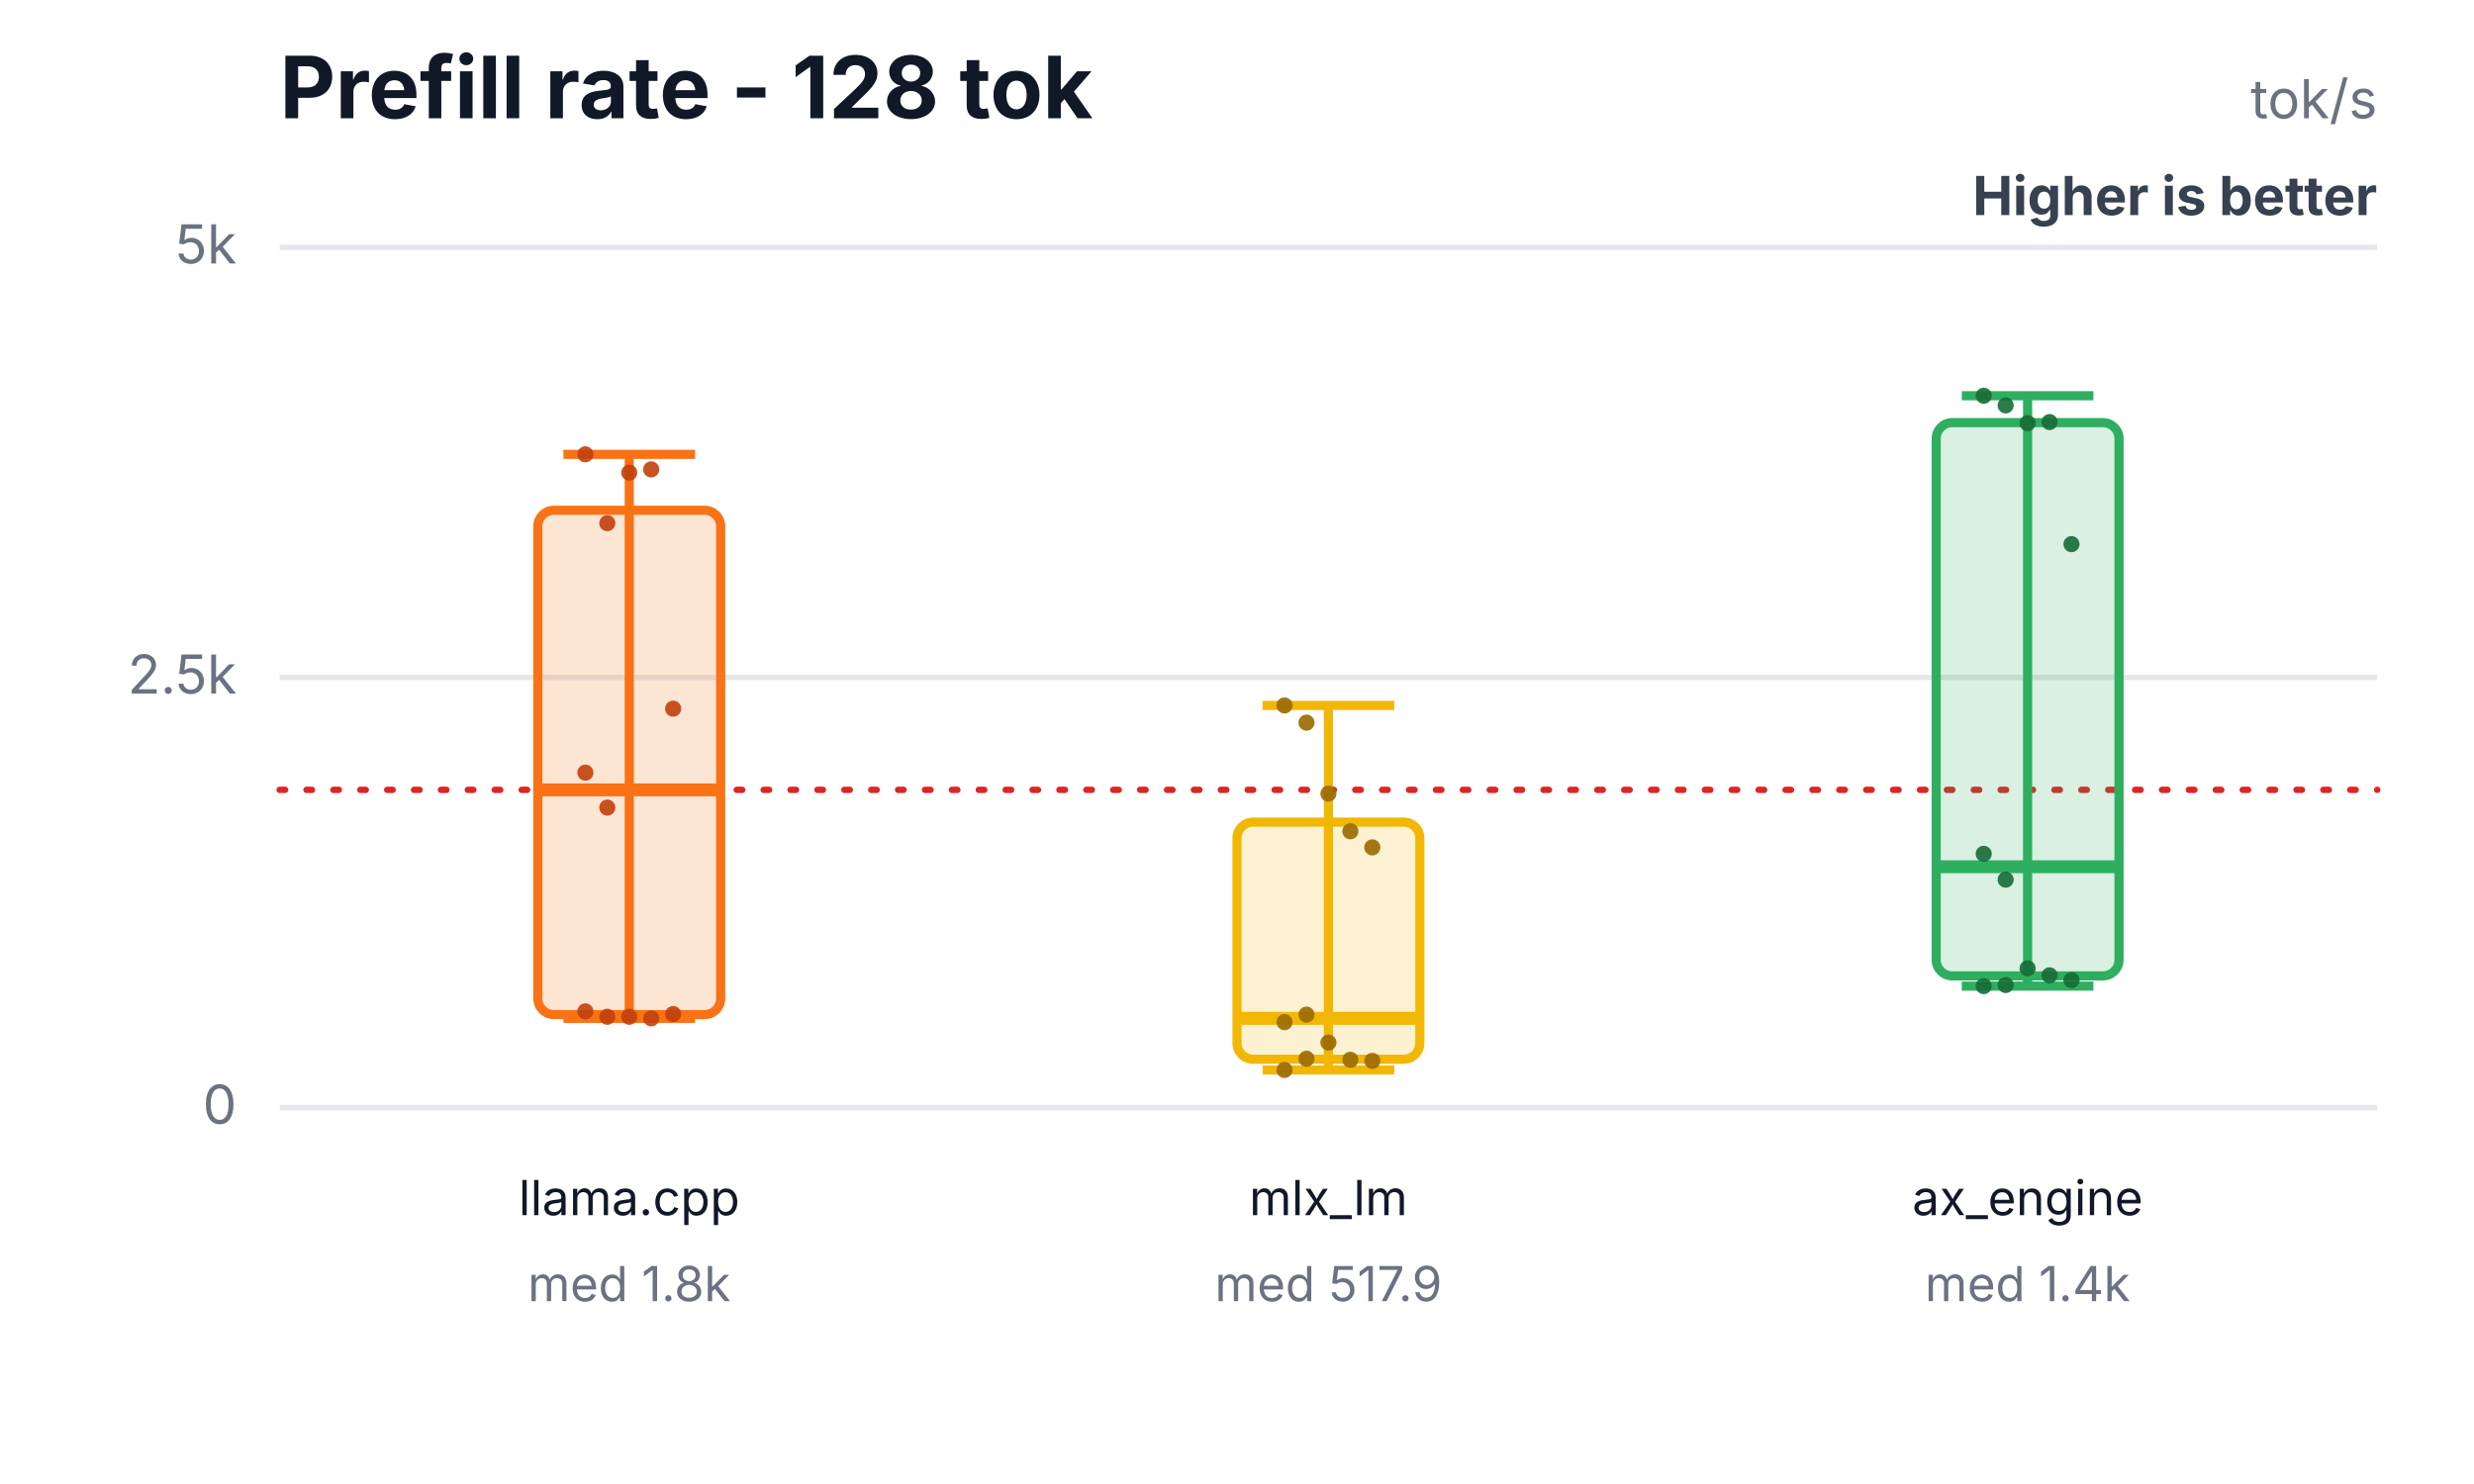
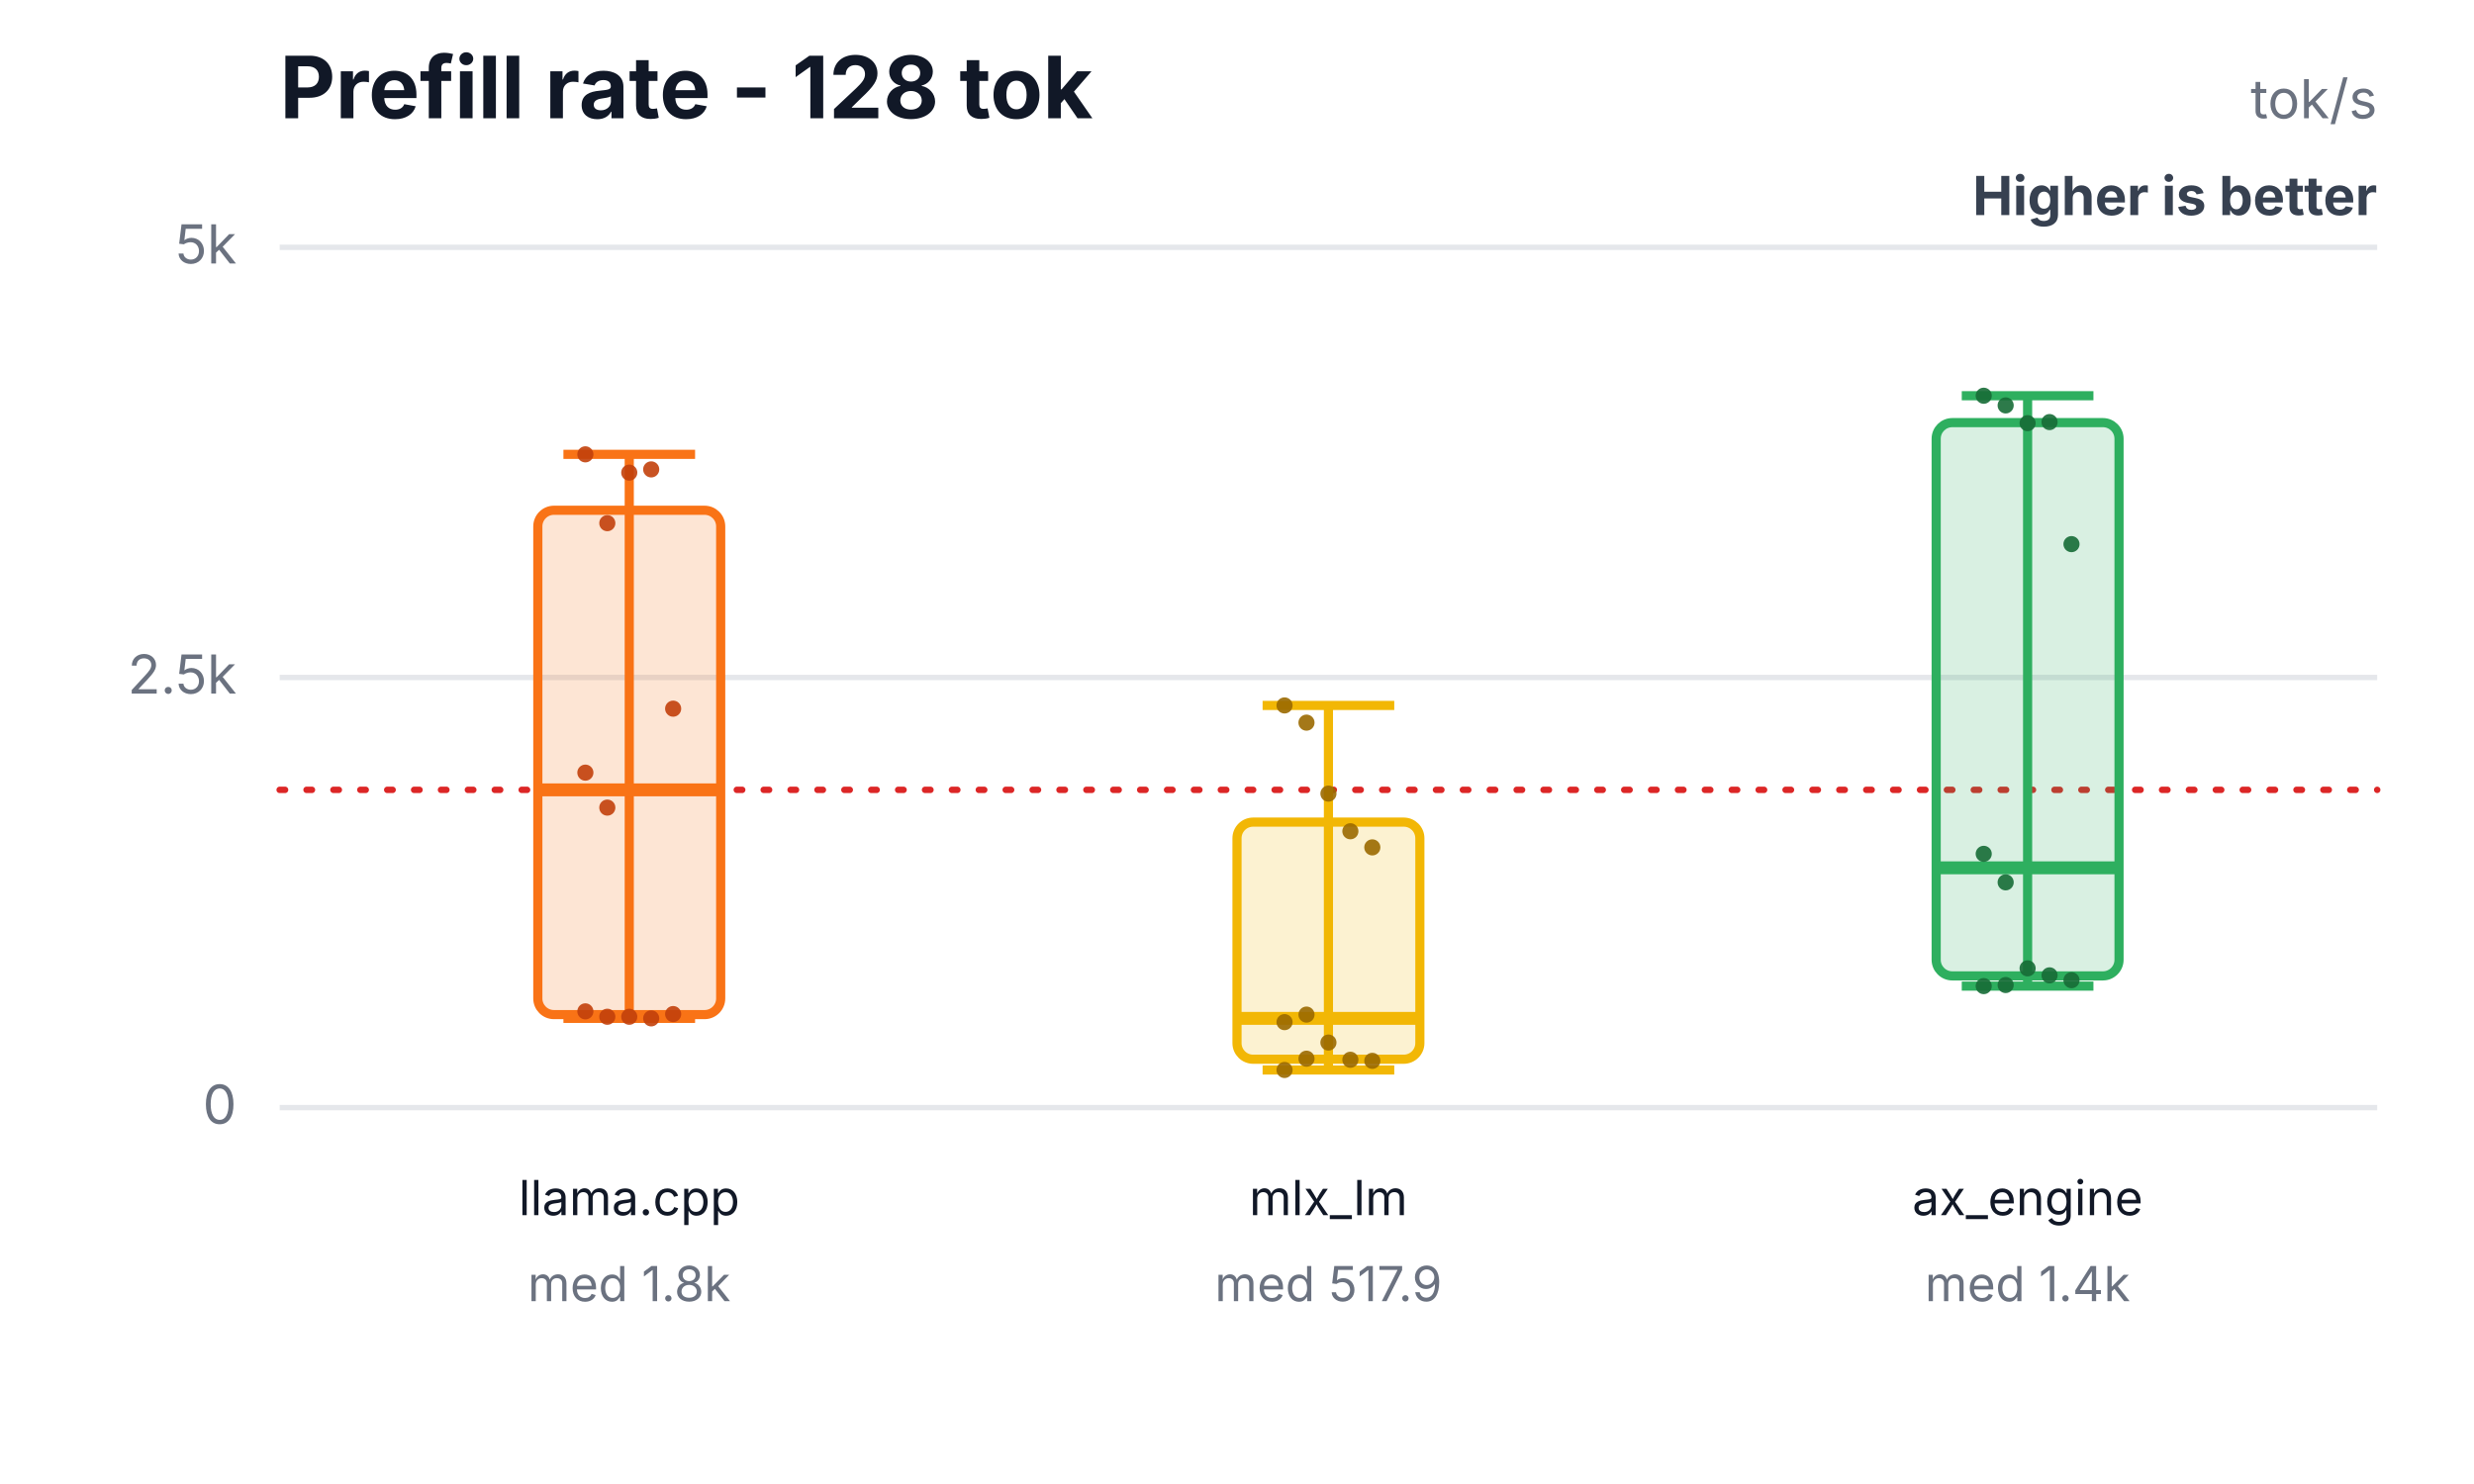
<svg xmlns="http://www.w3.org/2000/svg" width="460" height="276" viewBox="0 0 460 276" role="img" aria-labelledby="title desc">
  <rect width="460" height="276" fill="#ffffff" />
  <text x="52" y="22" font-family="Inter,Segoe UI,Arial,sans-serif" font-size="16" font-weight="700" fill="#111827">Prefill rate - 128 tok</text>
  <text x="442" y="22" text-anchor="end" font-family="Inter,Segoe UI,Arial,sans-serif" font-size="10" fill="#6b7280">tok/s</text>
  <text x="442" y="40" text-anchor="end" font-family="Inter,Segoe UI,Arial,sans-serif" font-size="10" font-weight="700" fill="#374151">Higher is better</text>
  <line x1="52" y1="206.0" x2="442" y2="206.0" stroke="#e5e7eb" stroke-width="1" />
  <text x="44" y="209.0" text-anchor="end" font-family="Inter,Segoe UI,Arial,sans-serif" font-size="10" fill="#6b7280">0</text>
  <line x1="52" y1="126.0" x2="442" y2="126.0" stroke="#e5e7eb" stroke-width="1" />
  <text x="44" y="129.0" text-anchor="end" font-family="Inter,Segoe UI,Arial,sans-serif" font-size="10" fill="#6b7280">2.5k</text>
  <line x1="52" y1="46.0" x2="442" y2="46.0" stroke="#e5e7eb" stroke-width="1" />
  <text x="44" y="49.0" text-anchor="end" font-family="Inter,Segoe UI,Arial,sans-serif" font-size="10" fill="#6b7280">5k</text>
  <line x1="52" y1="146.9" x2="442" y2="146.9" stroke="#dc2626" stroke-width="1.2" stroke-dasharray="1 4" stroke-linecap="round" />
  <line x1="117" y1="84.5" x2="117" y2="189.4" stroke="#f97316" stroke-width="1.7" />
  <line x1="104.76" y1="84.5" x2="129.24" y2="84.5" stroke="#f97316" stroke-width="1.7" />
  <line x1="104.76" y1="189.4" x2="129.24" y2="189.4" stroke="#f97316" stroke-width="1.7" />
  <rect x="100" y="94.9" width="34" height="93.8" rx="3" fill="#f97316" fill-opacity="0.18" stroke="#f97316" stroke-width="1.7" />
  <line x1="100" y1="146.9" x2="134" y2="146.9" stroke="#f97316" stroke-width="2.4" />
  <text x="117" y="226" text-anchor="middle" font-family="Inter,Segoe UI,Arial,sans-serif" font-size="9" fill="#111827">llama.cpp</text>
  <text x="117" y="242" text-anchor="middle" font-family="Inter,Segoe UI,Arial,sans-serif" font-size="9" fill="#6b7280">med 1.8k</text>
  <circle cx="108.84" cy="84.5" r="1.5" fill="#c2410c" fill-opacity="0.9" />
  <circle cx="112.92" cy="97.3" r="1.5" fill="#c2410c" fill-opacity="0.9" />
  <circle cx="117" cy="87.9" r="1.5" fill="#c2410c" fill-opacity="0.9" />
  <circle cx="121.08" cy="87.3" r="1.5" fill="#c2410c" fill-opacity="0.9" />
  <circle cx="125.16" cy="131.8" r="1.5" fill="#c2410c" fill-opacity="0.9" />
  <circle cx="108.84" cy="143.7" r="1.5" fill="#c2410c" fill-opacity="0.9" />
  <circle cx="112.92" cy="189.1" r="1.5" fill="#c2410c" fill-opacity="0.9" />
  <circle cx="117" cy="189.1" r="1.5" fill="#c2410c" fill-opacity="0.9" />
  <circle cx="121.08" cy="189.4" r="1.5" fill="#c2410c" fill-opacity="0.9" />
  <circle cx="125.16" cy="188.6" r="1.5" fill="#c2410c" fill-opacity="0.9" />
  <circle cx="108.84" cy="188.1" r="1.5" fill="#c2410c" fill-opacity="0.9" />
  <circle cx="112.92" cy="150.2" r="1.5" fill="#c2410c" fill-opacity="0.9" />
  <line x1="247" y1="131.2" x2="247" y2="199.0" stroke="#f2b705" stroke-width="1.7" />
  <line x1="234.76" y1="131.2" x2="259.24" y2="131.2" stroke="#f2b705" stroke-width="1.7" />
  <line x1="234.76" y1="199.0" x2="259.24" y2="199.0" stroke="#f2b705" stroke-width="1.7" />
  <rect x="230" y="152.9" width="34" height="44.1" rx="3" fill="#f2b705" fill-opacity="0.18" stroke="#f2b705" stroke-width="1.7" />
  <line x1="230" y1="189.4" x2="264" y2="189.4" stroke="#f2b705" stroke-width="2.4" />
  <text x="247" y="226" text-anchor="middle" font-family="Inter,Segoe UI,Arial,sans-serif" font-size="9" fill="#111827">mlx_lm</text>
  <text x="247" y="242" text-anchor="middle" font-family="Inter,Segoe UI,Arial,sans-serif" font-size="9" fill="#6b7280">med 517.9</text>
  <circle cx="238.84" cy="131.2" r="1.5" fill="#9a6a00" fill-opacity="0.9" />
  <circle cx="242.92" cy="134.4" r="1.5" fill="#9a6a00" fill-opacity="0.9" />
  <circle cx="247" cy="147.6" r="1.5" fill="#9a6a00" fill-opacity="0.9" />
  <circle cx="251.08" cy="154.6" r="1.5" fill="#9a6a00" fill-opacity="0.9" />
  <circle cx="255.16" cy="157.6" r="1.5" fill="#9a6a00" fill-opacity="0.9" />
  <circle cx="238.84" cy="190.1" r="1.5" fill="#9a6a00" fill-opacity="0.9" />
  <circle cx="242.92" cy="196.9" r="1.5" fill="#9a6a00" fill-opacity="0.9" />
  <circle cx="247" cy="193.9" r="1.5" fill="#9a6a00" fill-opacity="0.9" />
  <circle cx="251.08" cy="197.1" r="1.5" fill="#9a6a00" fill-opacity="0.9" />
  <circle cx="255.16" cy="197.3" r="1.5" fill="#9a6a00" fill-opacity="0.9" />
  <circle cx="238.84" cy="199.0" r="1.5" fill="#9a6a00" fill-opacity="0.9" />
  <circle cx="242.92" cy="188.7" r="1.5" fill="#9a6a00" fill-opacity="0.9" />
  <line x1="377" y1="73.6" x2="377" y2="183.4" stroke="#2eaf5f" stroke-width="1.7" />
  <line x1="364.76" y1="73.6" x2="389.24" y2="73.6" stroke="#2eaf5f" stroke-width="1.7" />
  <line x1="364.76" y1="183.4" x2="389.24" y2="183.4" stroke="#2eaf5f" stroke-width="1.7" />
  <rect x="360" y="78.6" width="34" height="102.9" rx="3" fill="#2eaf5f" fill-opacity="0.18" stroke="#2eaf5f" stroke-width="1.7" />
-   <line x1="360" y1="161.2" x2="394" y2="161.2" stroke="#2eaf5f" stroke-width="2.4" />
+   <line x1="360" y1="161.4" x2="394" y2="161.4" stroke="#2eaf5f" stroke-width="2.4" />
  <text x="377" y="226" text-anchor="middle" font-family="Inter,Segoe UI,Arial,sans-serif" font-size="9" fill="#111827">ax_engine</text>
  <text x="377" y="242" text-anchor="middle" font-family="Inter,Segoe UI,Arial,sans-serif" font-size="9" fill="#6b7280">med 1.4k</text>
  <circle cx="368.84" cy="73.6" r="1.5" fill="#176c37" fill-opacity="0.9" />
  <circle cx="372.92" cy="75.4" r="1.5" fill="#176c37" fill-opacity="0.9" />
  <circle cx="377" cy="78.7" r="1.5" fill="#176c37" fill-opacity="0.9" />
  <circle cx="381.08" cy="78.5" r="1.5" fill="#176c37" fill-opacity="0.9" />
  <circle cx="385.16" cy="101.2" r="1.5" fill="#176c37" fill-opacity="0.9" />
  <circle cx="368.84" cy="158.8" r="1.5" fill="#176c37" fill-opacity="0.9" />
  <circle cx="372.92" cy="183.2" r="1.5" fill="#176c37" fill-opacity="0.9" />
  <circle cx="377" cy="180.1" r="1.5" fill="#176c37" fill-opacity="0.9" />
  <circle cx="381.08" cy="181.4" r="1.5" fill="#176c37" fill-opacity="0.9" />
  <circle cx="385.16" cy="182.3" r="1.5" fill="#176c37" fill-opacity="0.9" />
  <circle cx="368.84" cy="183.4" r="1.5" fill="#176c37" fill-opacity="0.9" />
-   <circle cx="372.92" cy="163.6" r="1.5" fill="#176c37" fill-opacity="0.9" />
+   <circle cx="372.92" cy="164.1" r="1.5" fill="#176c37" fill-opacity="0.9" />
</svg>
